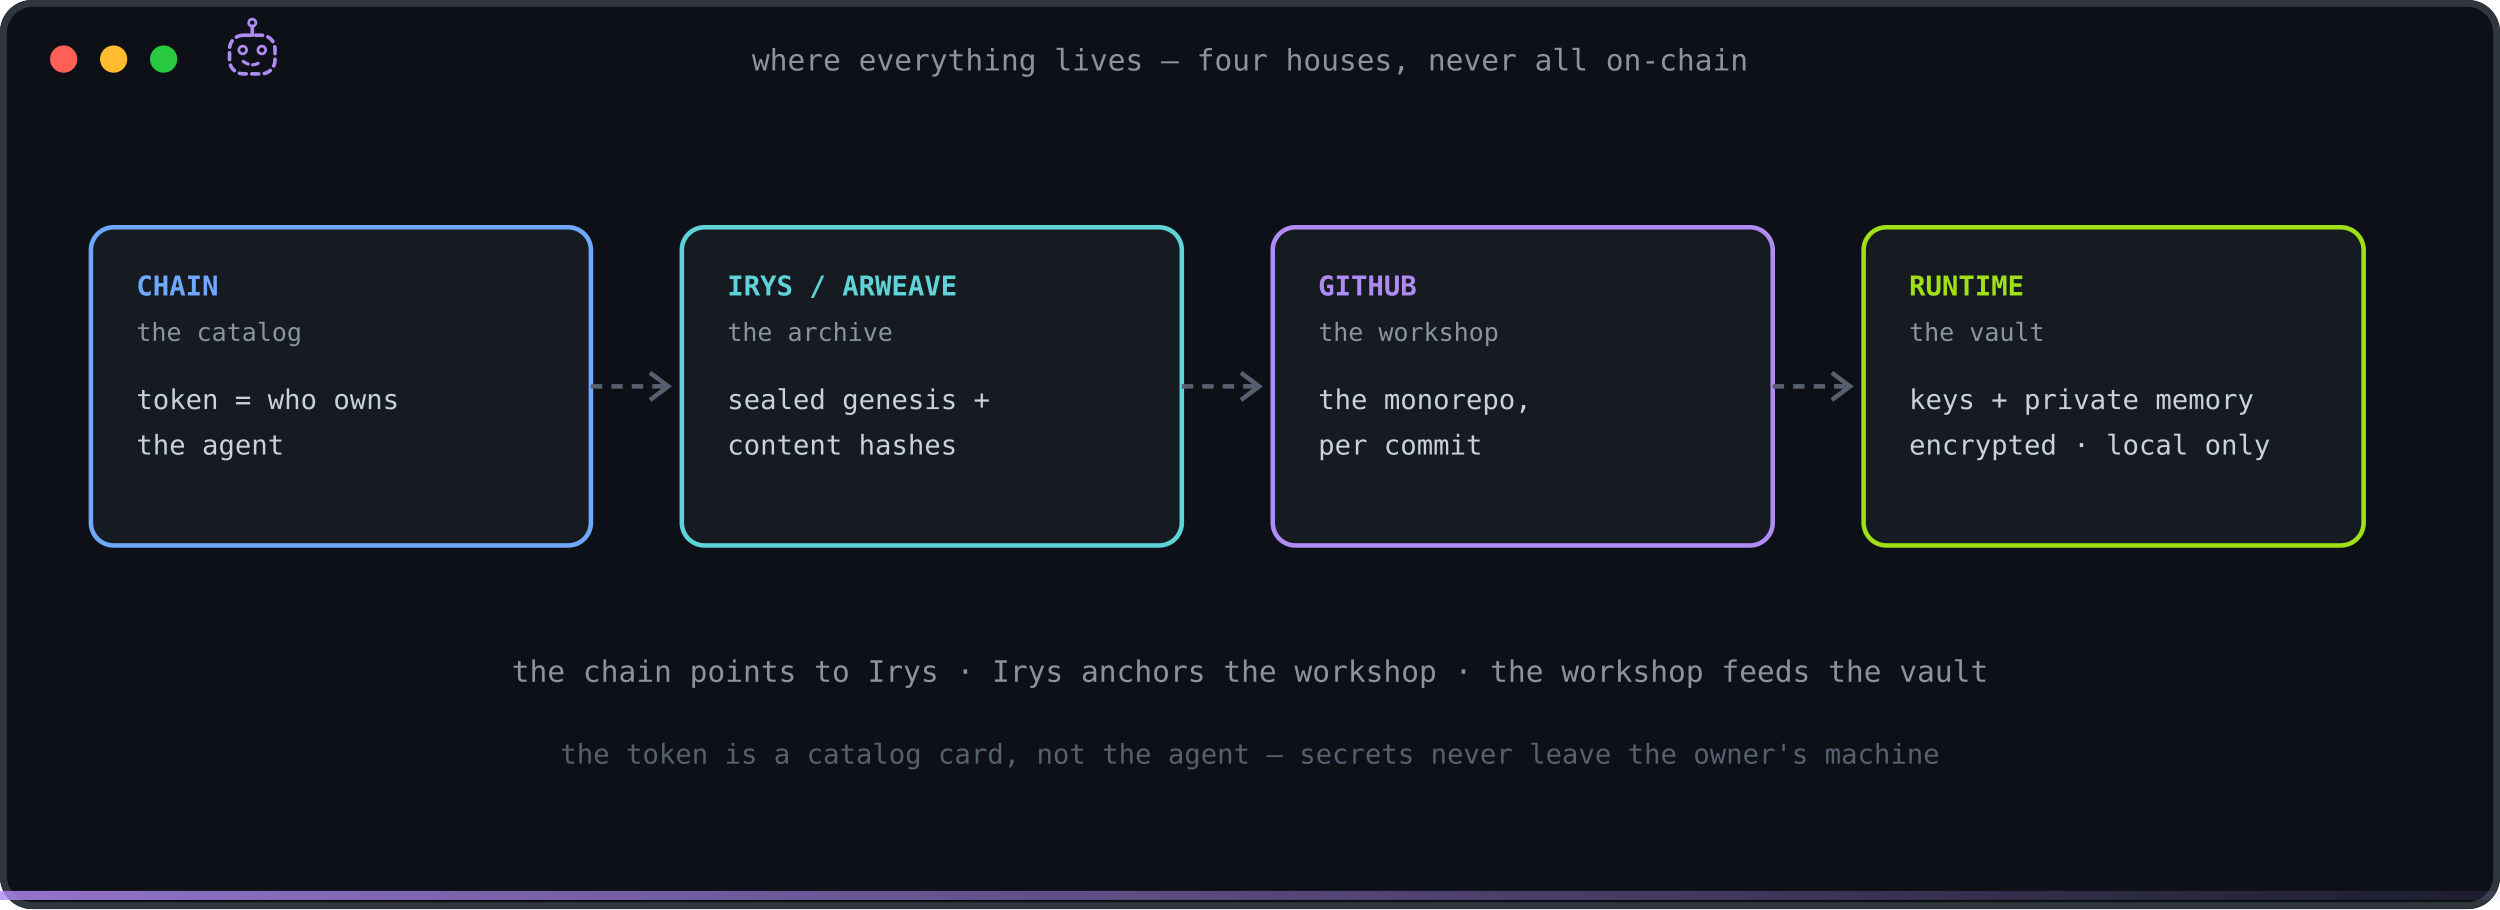
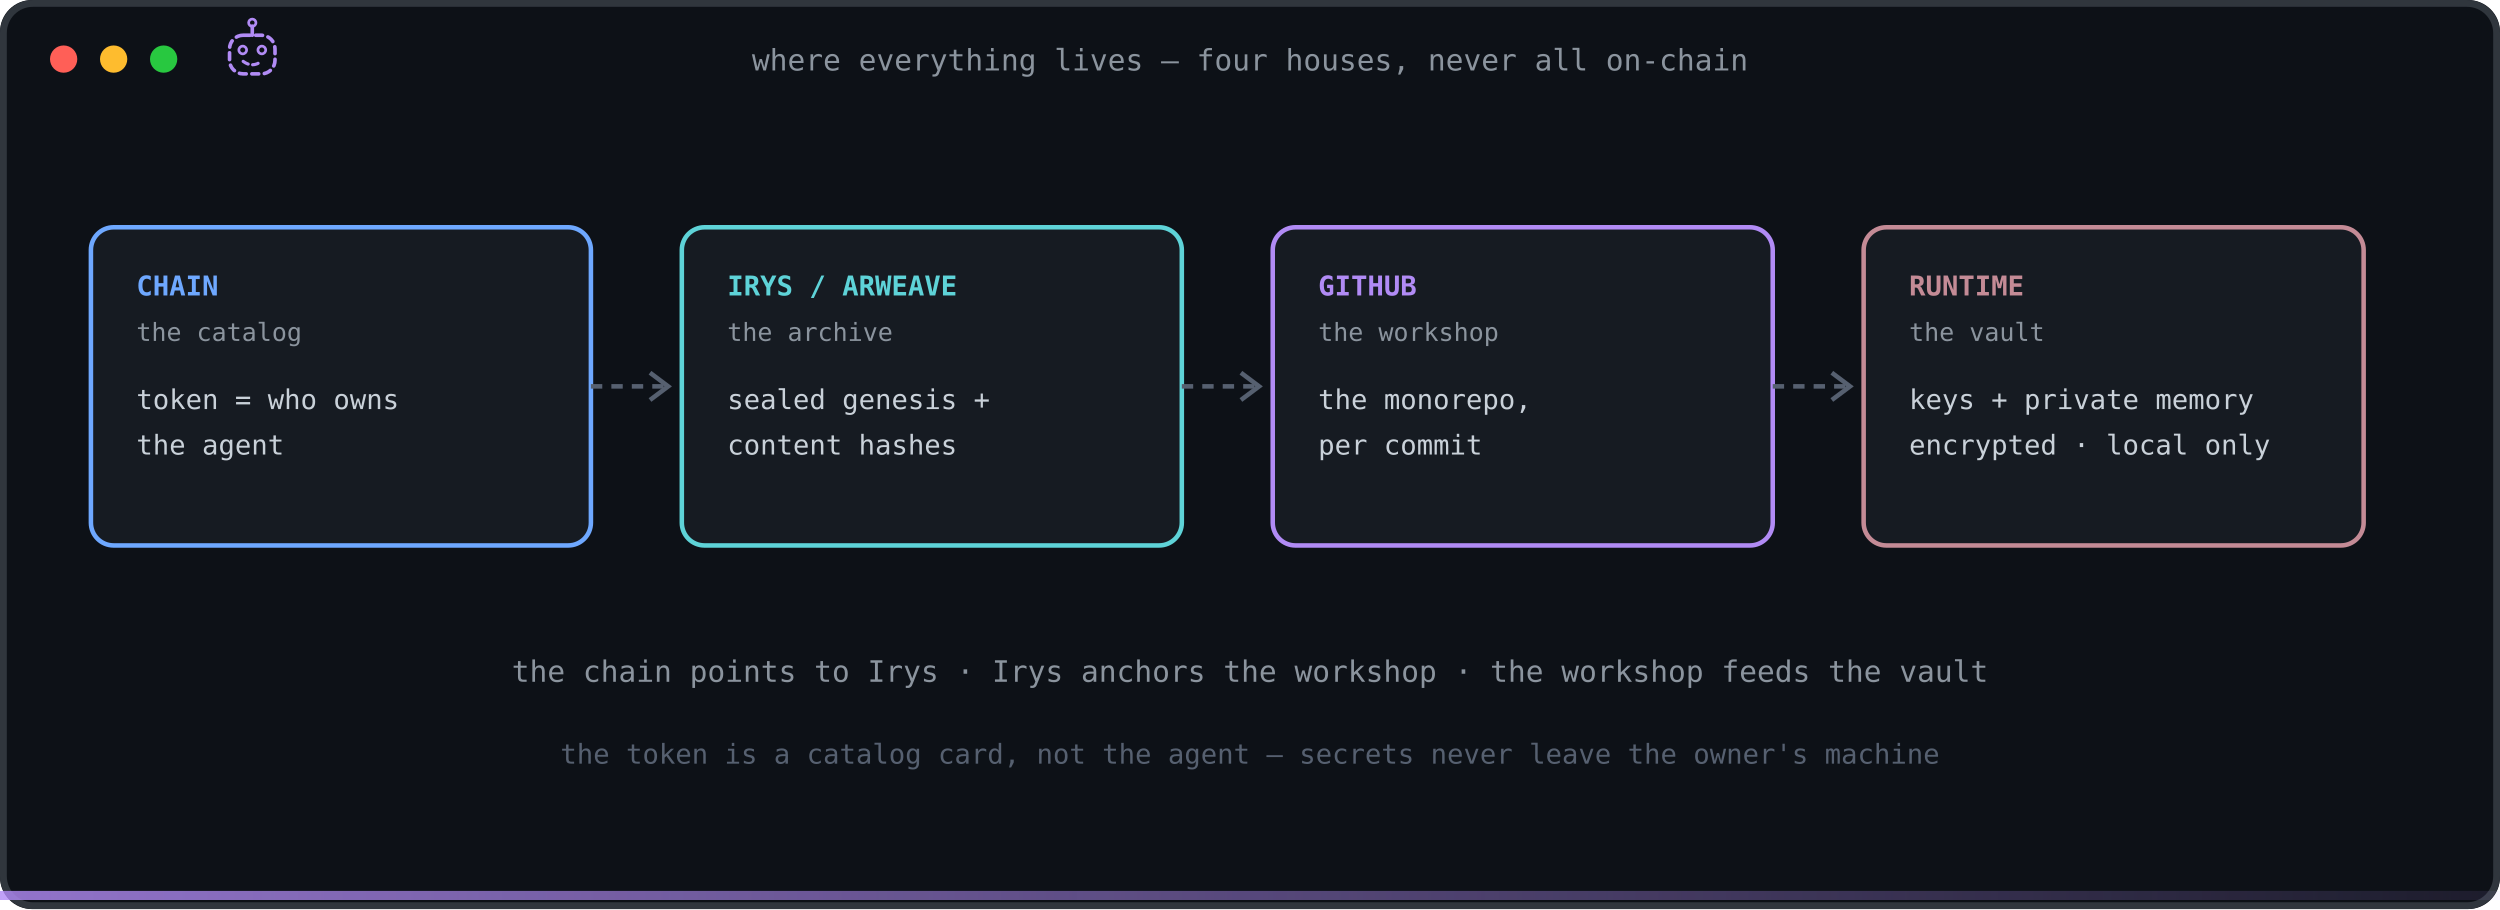
<svg xmlns="http://www.w3.org/2000/svg" viewBox="0 0 1100 400" font-family="ui-monospace, SFMono-Regular, Menlo, Consolas, monospace" font-size="14">
  <defs>
    <linearGradient id="violine" x1="0" y1="0" x2="1" y2="0">
      <stop offset="0" stop-color="#b18bf5" stop-opacity="0.9" />
      <stop offset="1" stop-color="#b18bf5" stop-opacity="0.1" />
    </linearGradient>
  </defs>
  <rect width="1100" height="400" rx="14" fill="#0d1117" />
  <rect x="1.5" y="1.5" width="1097" height="397" rx="13" fill="none" stroke="#30363d" stroke-width="3" />
  <rect x="0" y="392" width="1100" height="4" fill="url(#violine)" opacity="0.9" />
  <circle cx="28" cy="26" r="6" fill="#ff5f57" />
  <circle cx="50" cy="26" r="6" fill="#febc2e" />
  <circle cx="72" cy="26" r="6" fill="#28c840" />
  <g stroke="#b18bf5" fill="none" stroke-linecap="round">
    <rect x="101" y="15.5" width="20" height="17" rx="6" stroke-width="1.6" stroke-dasharray="3 2.5" />
    <line x1="111" y1="15.5" x2="111" y2="11.5" stroke-width="1.6" />
    <circle cx="111" cy="10" r="1.6" stroke-width="1.2" />
    <circle cx="106.8" cy="22" r="1.7" stroke-width="1.2" />
    <circle cx="115.2" cy="22" r="1.7" stroke-width="1.2" />
    <path d="M107 27 Q111 30 115 27" stroke-width="1.4" stroke-dasharray="2.5 2" />
  </g>
  <text x="550" y="31" text-anchor="middle" font-size="13" fill="#8b949e">where everything lives — four houses, never all on-chain</text>
  <g font-size="12">
    <rect x="40" y="100" width="220" height="140" rx="10" fill="#161b22" stroke="#6ea8ff" stroke-width="2" />
    <text x="60" y="130" fill="#6ea8ff" font-weight="bold">CHAIN</text>
    <text x="60" y="150" fill="#8b949e" font-size="11">the catalog</text>
    <text x="60" y="180" fill="#c9d1d9">token = who owns</text>
    <text x="60" y="200" fill="#c9d1d9">the agent</text>
    <rect x="300" y="100" width="220" height="140" rx="10" fill="#161b22" stroke="#5ed3d8" stroke-width="2" />
    <text x="320" y="130" fill="#5ed3d8" font-weight="bold">IRYS / ARWEAVE</text>
    <text x="320" y="150" fill="#8b949e" font-size="11">the archive</text>
    <text x="320" y="180" fill="#c9d1d9">sealed genesis +</text>
    <text x="320" y="200" fill="#c9d1d9">content hashes</text>
    <rect x="560" y="100" width="220" height="140" rx="10" fill="#161b22" stroke="#b18bf5" stroke-width="2" />
    <text x="580" y="130" fill="#b18bf5" font-weight="bold">GITHUB</text>
    <text x="580" y="150" fill="#8b949e" font-size="11">the workshop</text>
    <text x="580" y="180" fill="#c9d1d9">the monorepo,</text>
    <text x="580" y="200" fill="#c9d1d9">per commit</text>
-     <rect x="820" y="100" width="220" height="140" rx="10" fill="#161b22" stroke="#9fe016" stroke-width="2" />
-     <text x="840" y="130" fill="#9fe016" font-weight="bold">RUNTIME</text>
+     <rect x="820" y="100" width="220" height="140" rx="10" fill="#161b22" stroke="#c48b96" stroke-width="2" />
+     <text x="840" y="130" fill="#c48b96" font-weight="bold">RUNTIME</text>
    <text x="840" y="150" fill="#8b949e" font-size="11">the vault</text>
    <text x="840" y="180" fill="#c9d1d9">keys + private memory</text>
    <text x="840" y="200" fill="#c9d1d9">encrypted · local only</text>
  </g>
  <g stroke="#566070" stroke-width="2" stroke-dasharray="5 4" fill="none">
    <path d="M260 170 292 170" />
    <path d="M520 170 552 170" />
    <path d="M780 170 812 170" />
  </g>
  <g stroke="#566070" stroke-width="2" fill="none">
    <path d="M286 164 294 170 286 176" />
    <path d="M546 164 554 170 546 176" />
    <path d="M806 164 814 170 806 176" />
  </g>
  <text x="550" y="300" text-anchor="middle" fill="#8b949e" font-size="13">the chain points to Irys · Irys anchors the workshop · the workshop feeds the vault</text>
  <text x="550" y="336" text-anchor="middle" fill="#566070" font-size="12">the token is a catalog card, not the agent — secrets never leave the owner's machine</text>
</svg>
